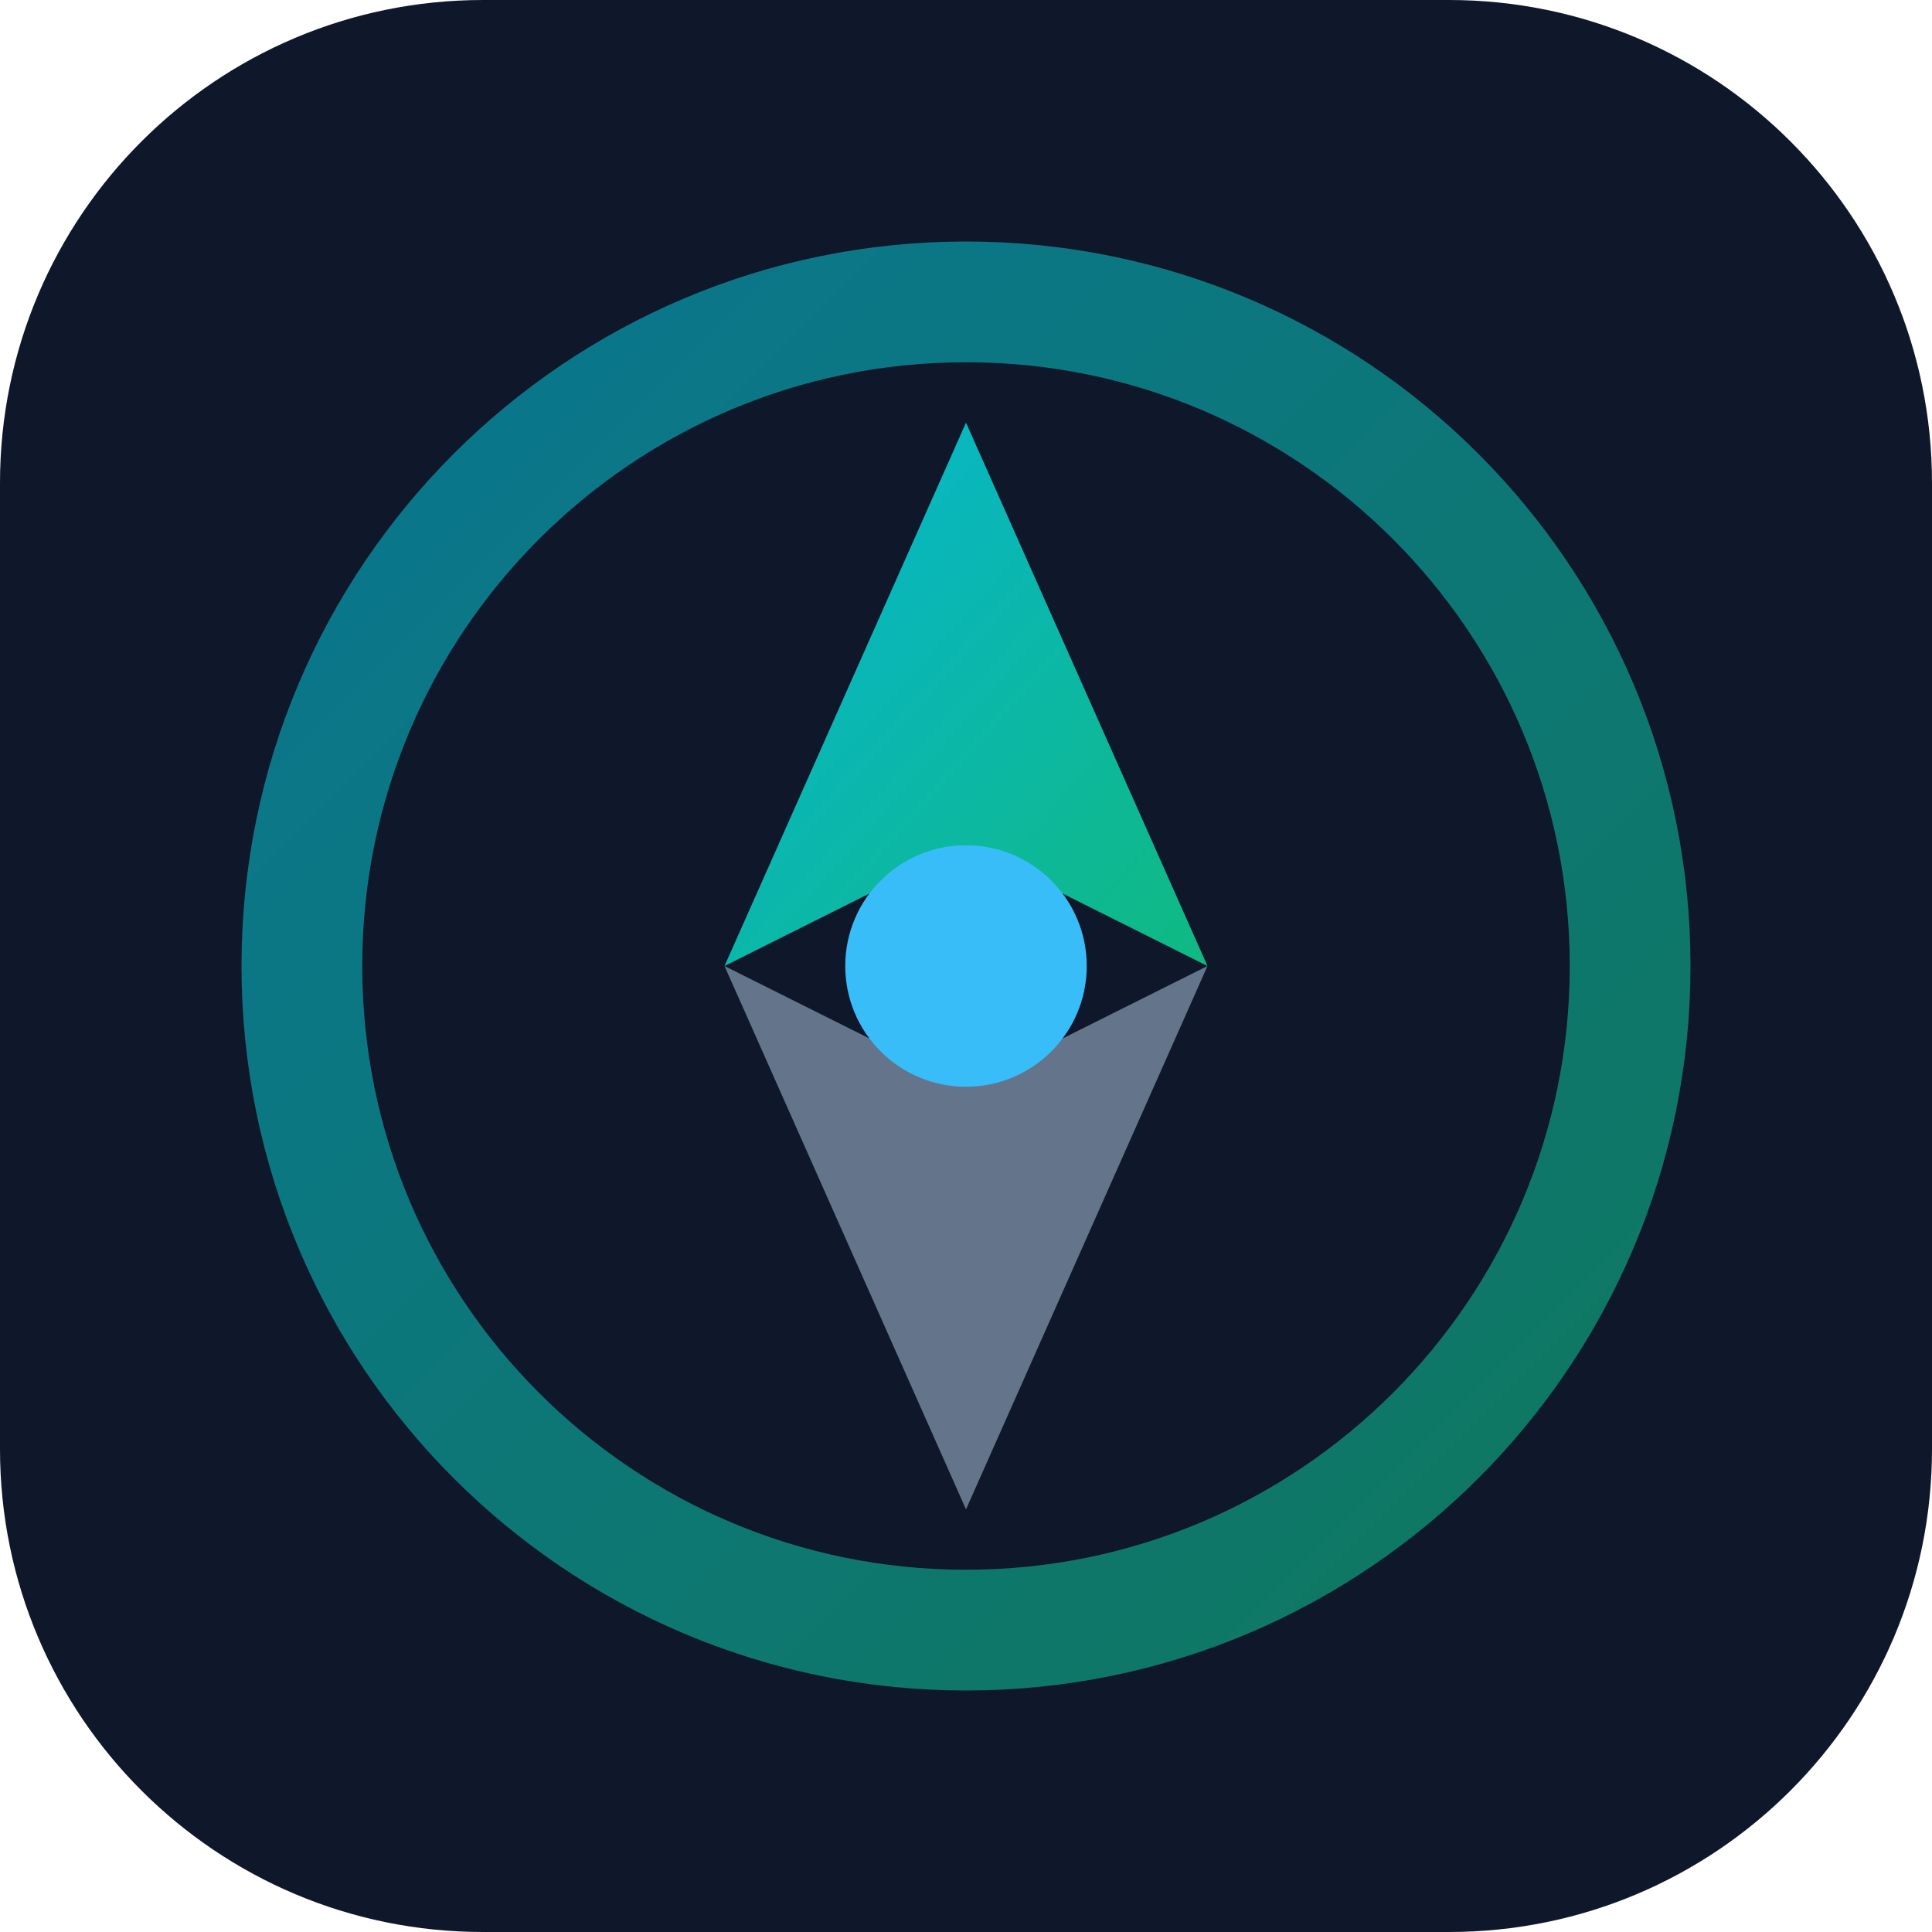
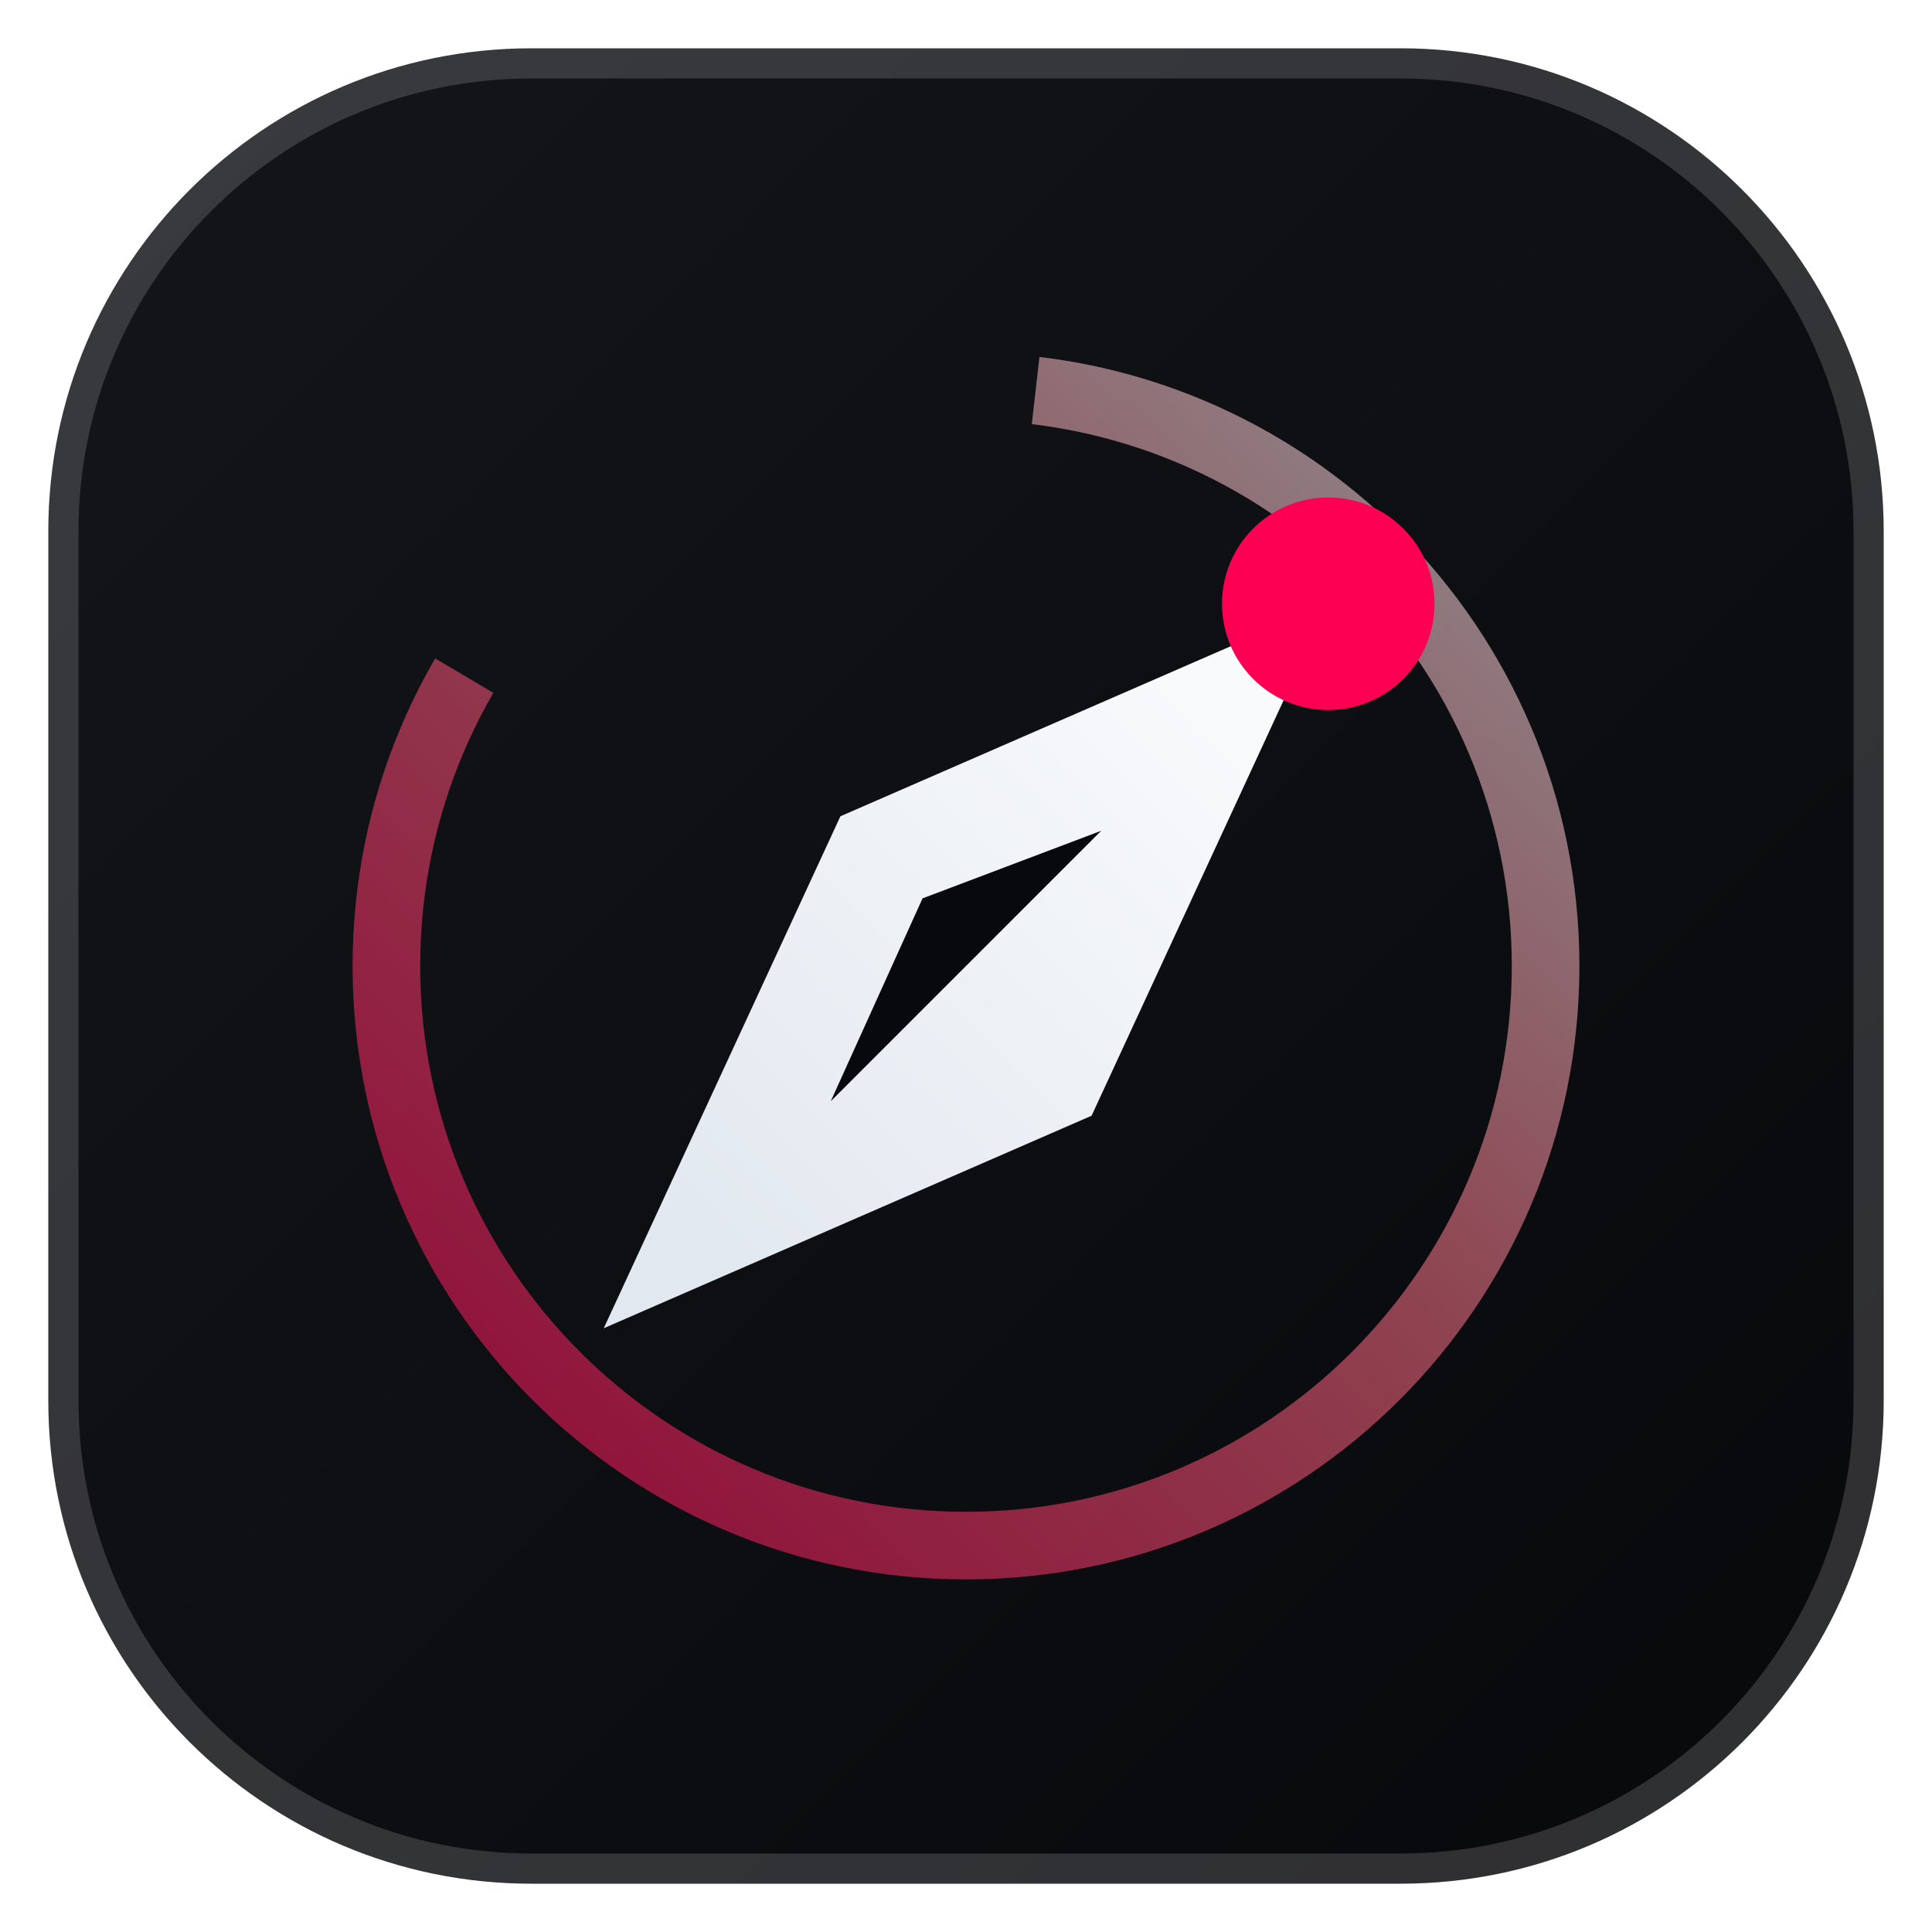
- <svg xmlns="http://www.w3.org/2000/svg" viewBox="0 0 32 32">
+ <svg xmlns="http://www.w3.org/2000/svg" width="40" height="40" viewBox="0 0 40 40" fill="none">
  <defs>
-     <linearGradient id="grad" x1="0%" y1="0%" x2="100%" y2="100%">
-       <stop offset="0%" stop-color="#06b6d4" />
-       <stop offset="100%" stop-color="#10b981" />
+     <linearGradient id="pf-frame-bg" x1="0" y1="0" x2="40" y2="40" gradientUnits="userSpaceOnUse">
+       <stop offset="0%" stop-color="#14161b" />
+       <stop offset="100%" stop-color="#07080a" />
+     </linearGradient>
+     <linearGradient id="pf-crimson-arc" x1="8" y1="32" x2="32" y2="8" gradientUnits="userSpaceOnUse">
+       <stop offset="0%" stop-color="#FD0053" />
+       <stop offset="55%" stop-color="#FB7185" />
+       <stop offset="100%" stop-color="#F7F8F8" />
+     </linearGradient>
+     <linearGradient id="pf-needle" x1="14" y1="26" x2="29" y2="11" gradientUnits="userSpaceOnUse">
+       <stop offset="0%" stop-color="#E2E8F0" />
+       <stop offset="100%" stop-color="#FFFFFF" />
    </linearGradient>
  </defs>
-   <rect width="32" height="32" rx="8" fill="#0f172a" />
-   <circle cx="16" cy="16" r="11" stroke="url(#grad)" stroke-width="2" fill="none" opacity="0.6" />
-   <polygon points="16,7 20,16 16,14 12,16" fill="url(#grad)" />
-   <polygon points="16,25 20,16 16,18 12,16" fill="#64748b" />
-   <circle cx="16" cy="16" r="2" fill="#38bdf8" />
+   <rect x="1" y="1" width="38" height="38" rx="10" fill="url(#pf-frame-bg)" stroke="rgba(255,255,255,0.16)" stroke-width="1.25" />
+   <circle cx="20" cy="20" r="12" stroke="url(#pf-crimson-arc)" stroke-width="1.4" stroke-opacity="0.55" stroke-dasharray="44 14" />
+   <path d="M12.5 27.5L17.4 16.9L27.5 12.5L22.6 23.1L12.5 27.5Z" fill="url(#pf-needle)" />
+   <path d="M17.2 22.8L20 20L22.8 17.2L19.1 18.6L17.2 22.8Z" fill="#08090c" />
+   <circle cx="27.5" cy="12.5" r="2.2" fill="#FD0053" />
</svg>
